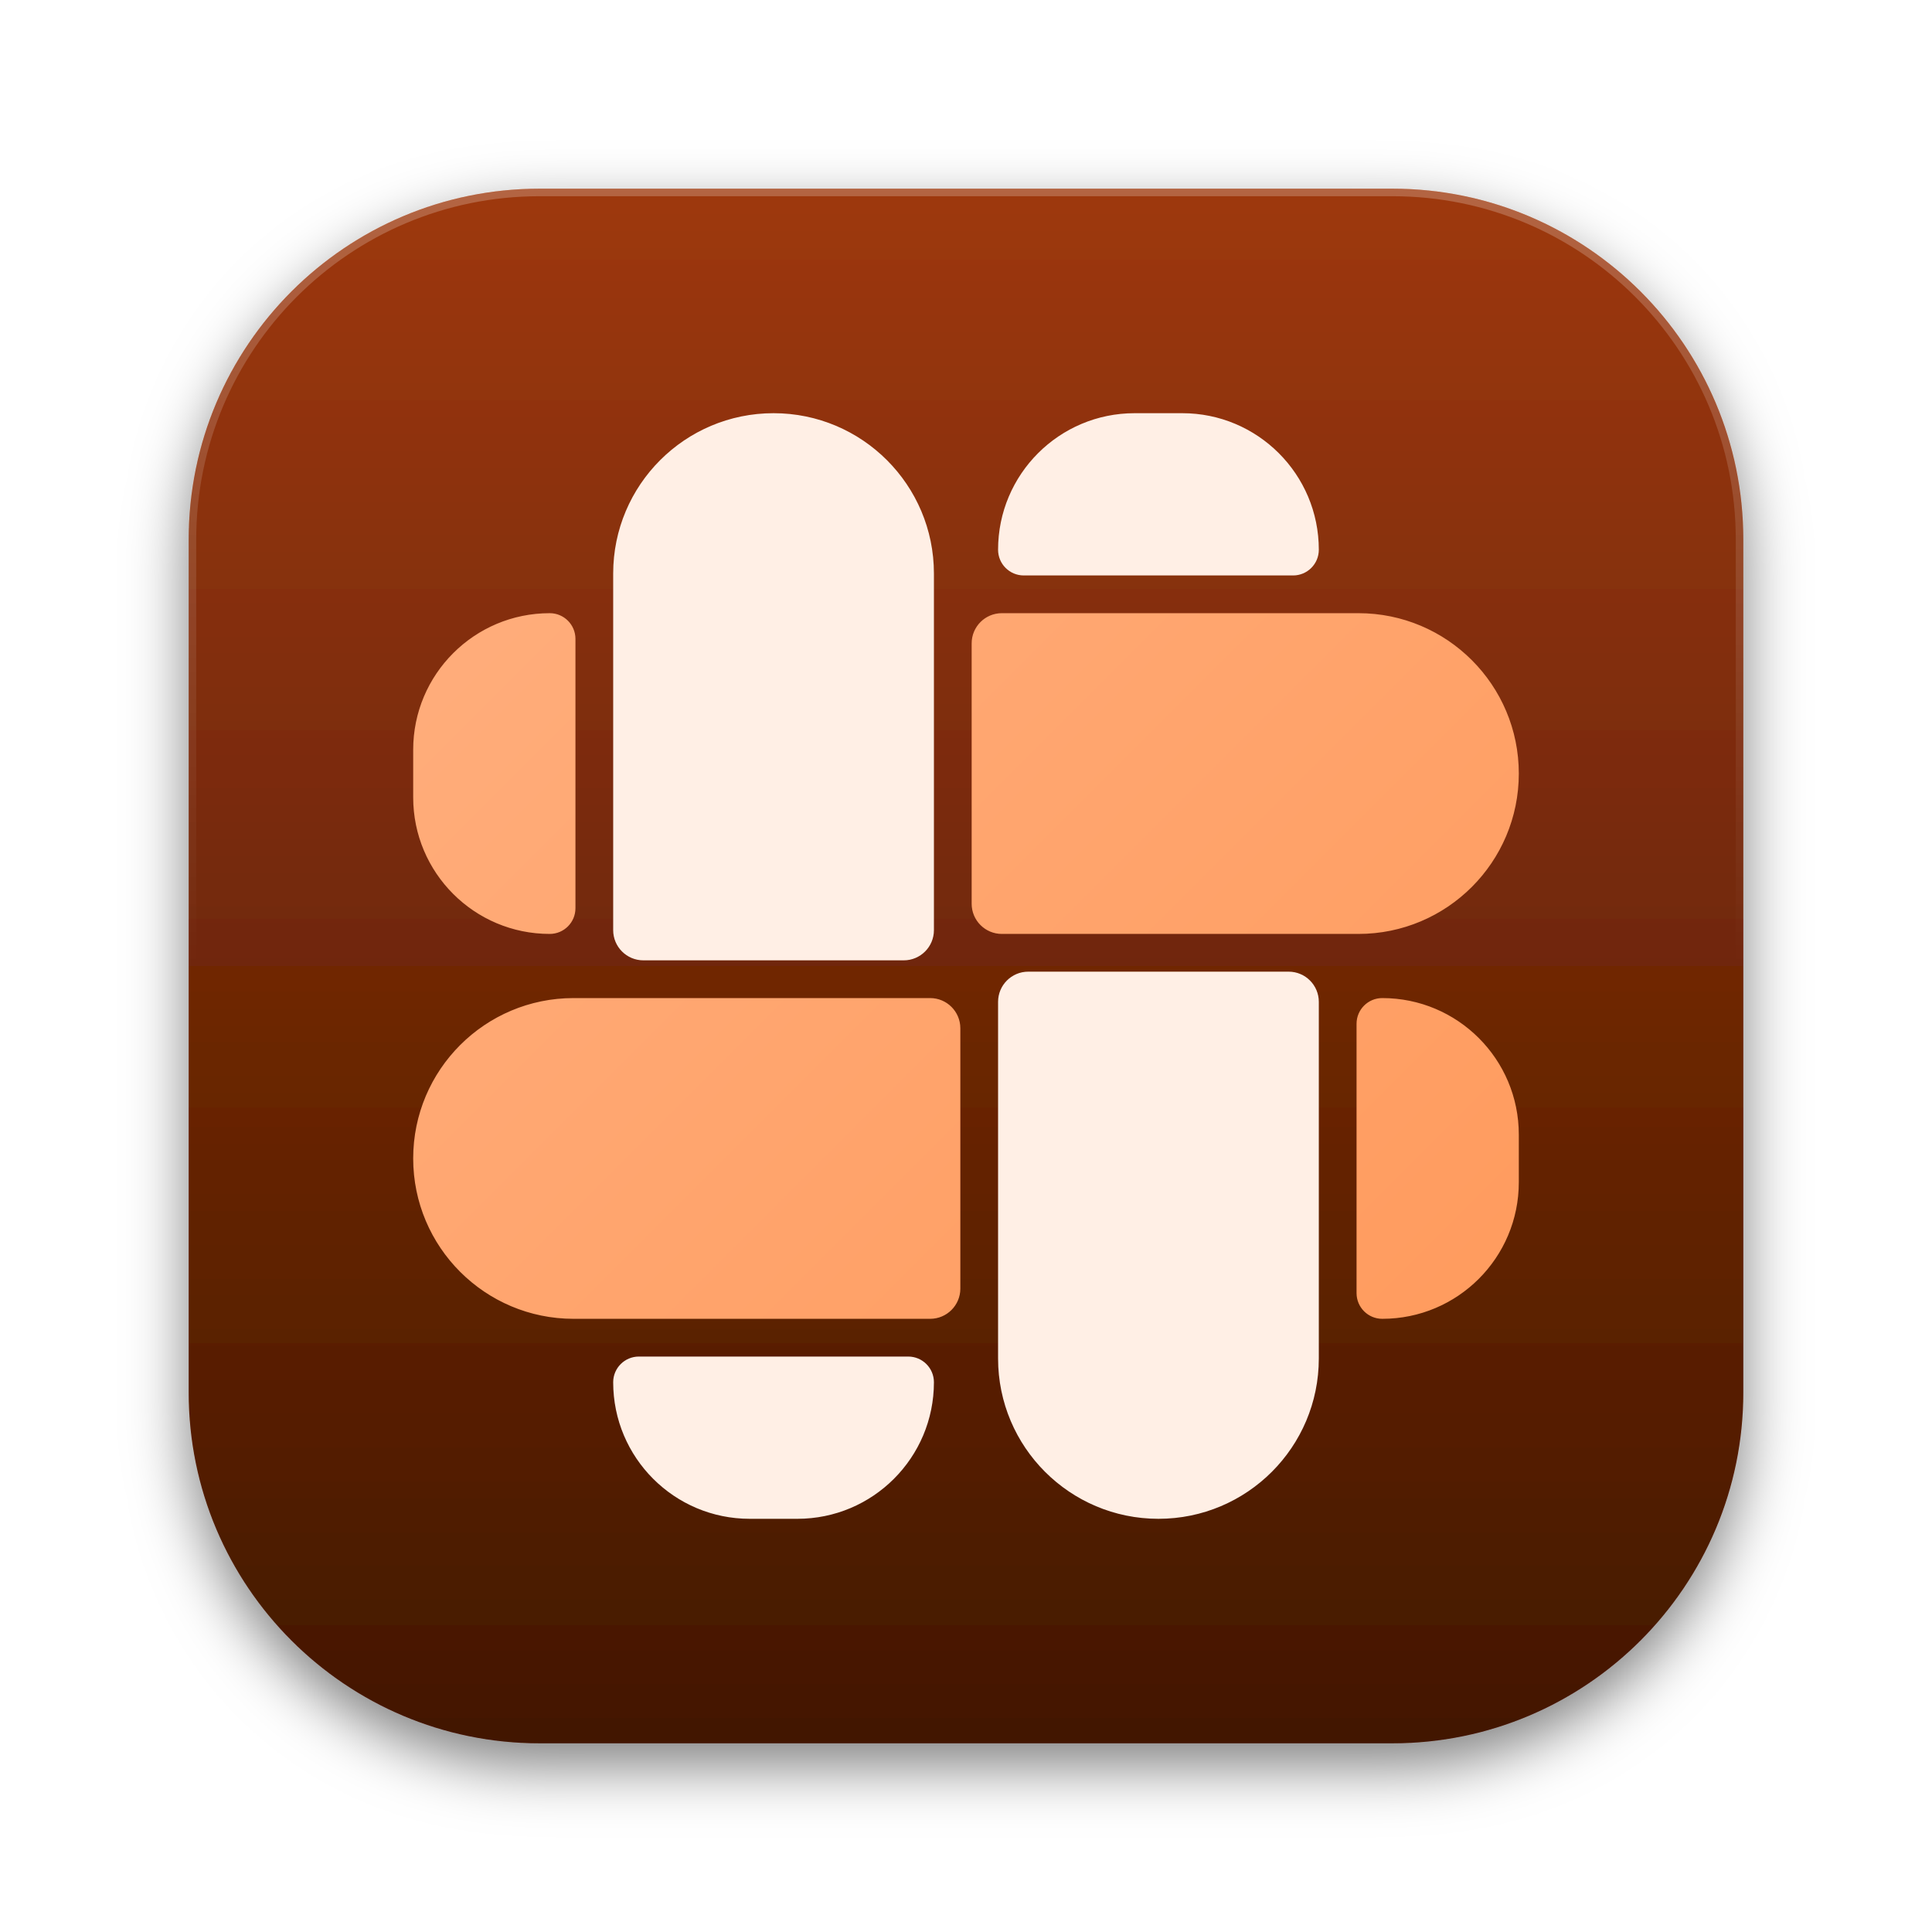
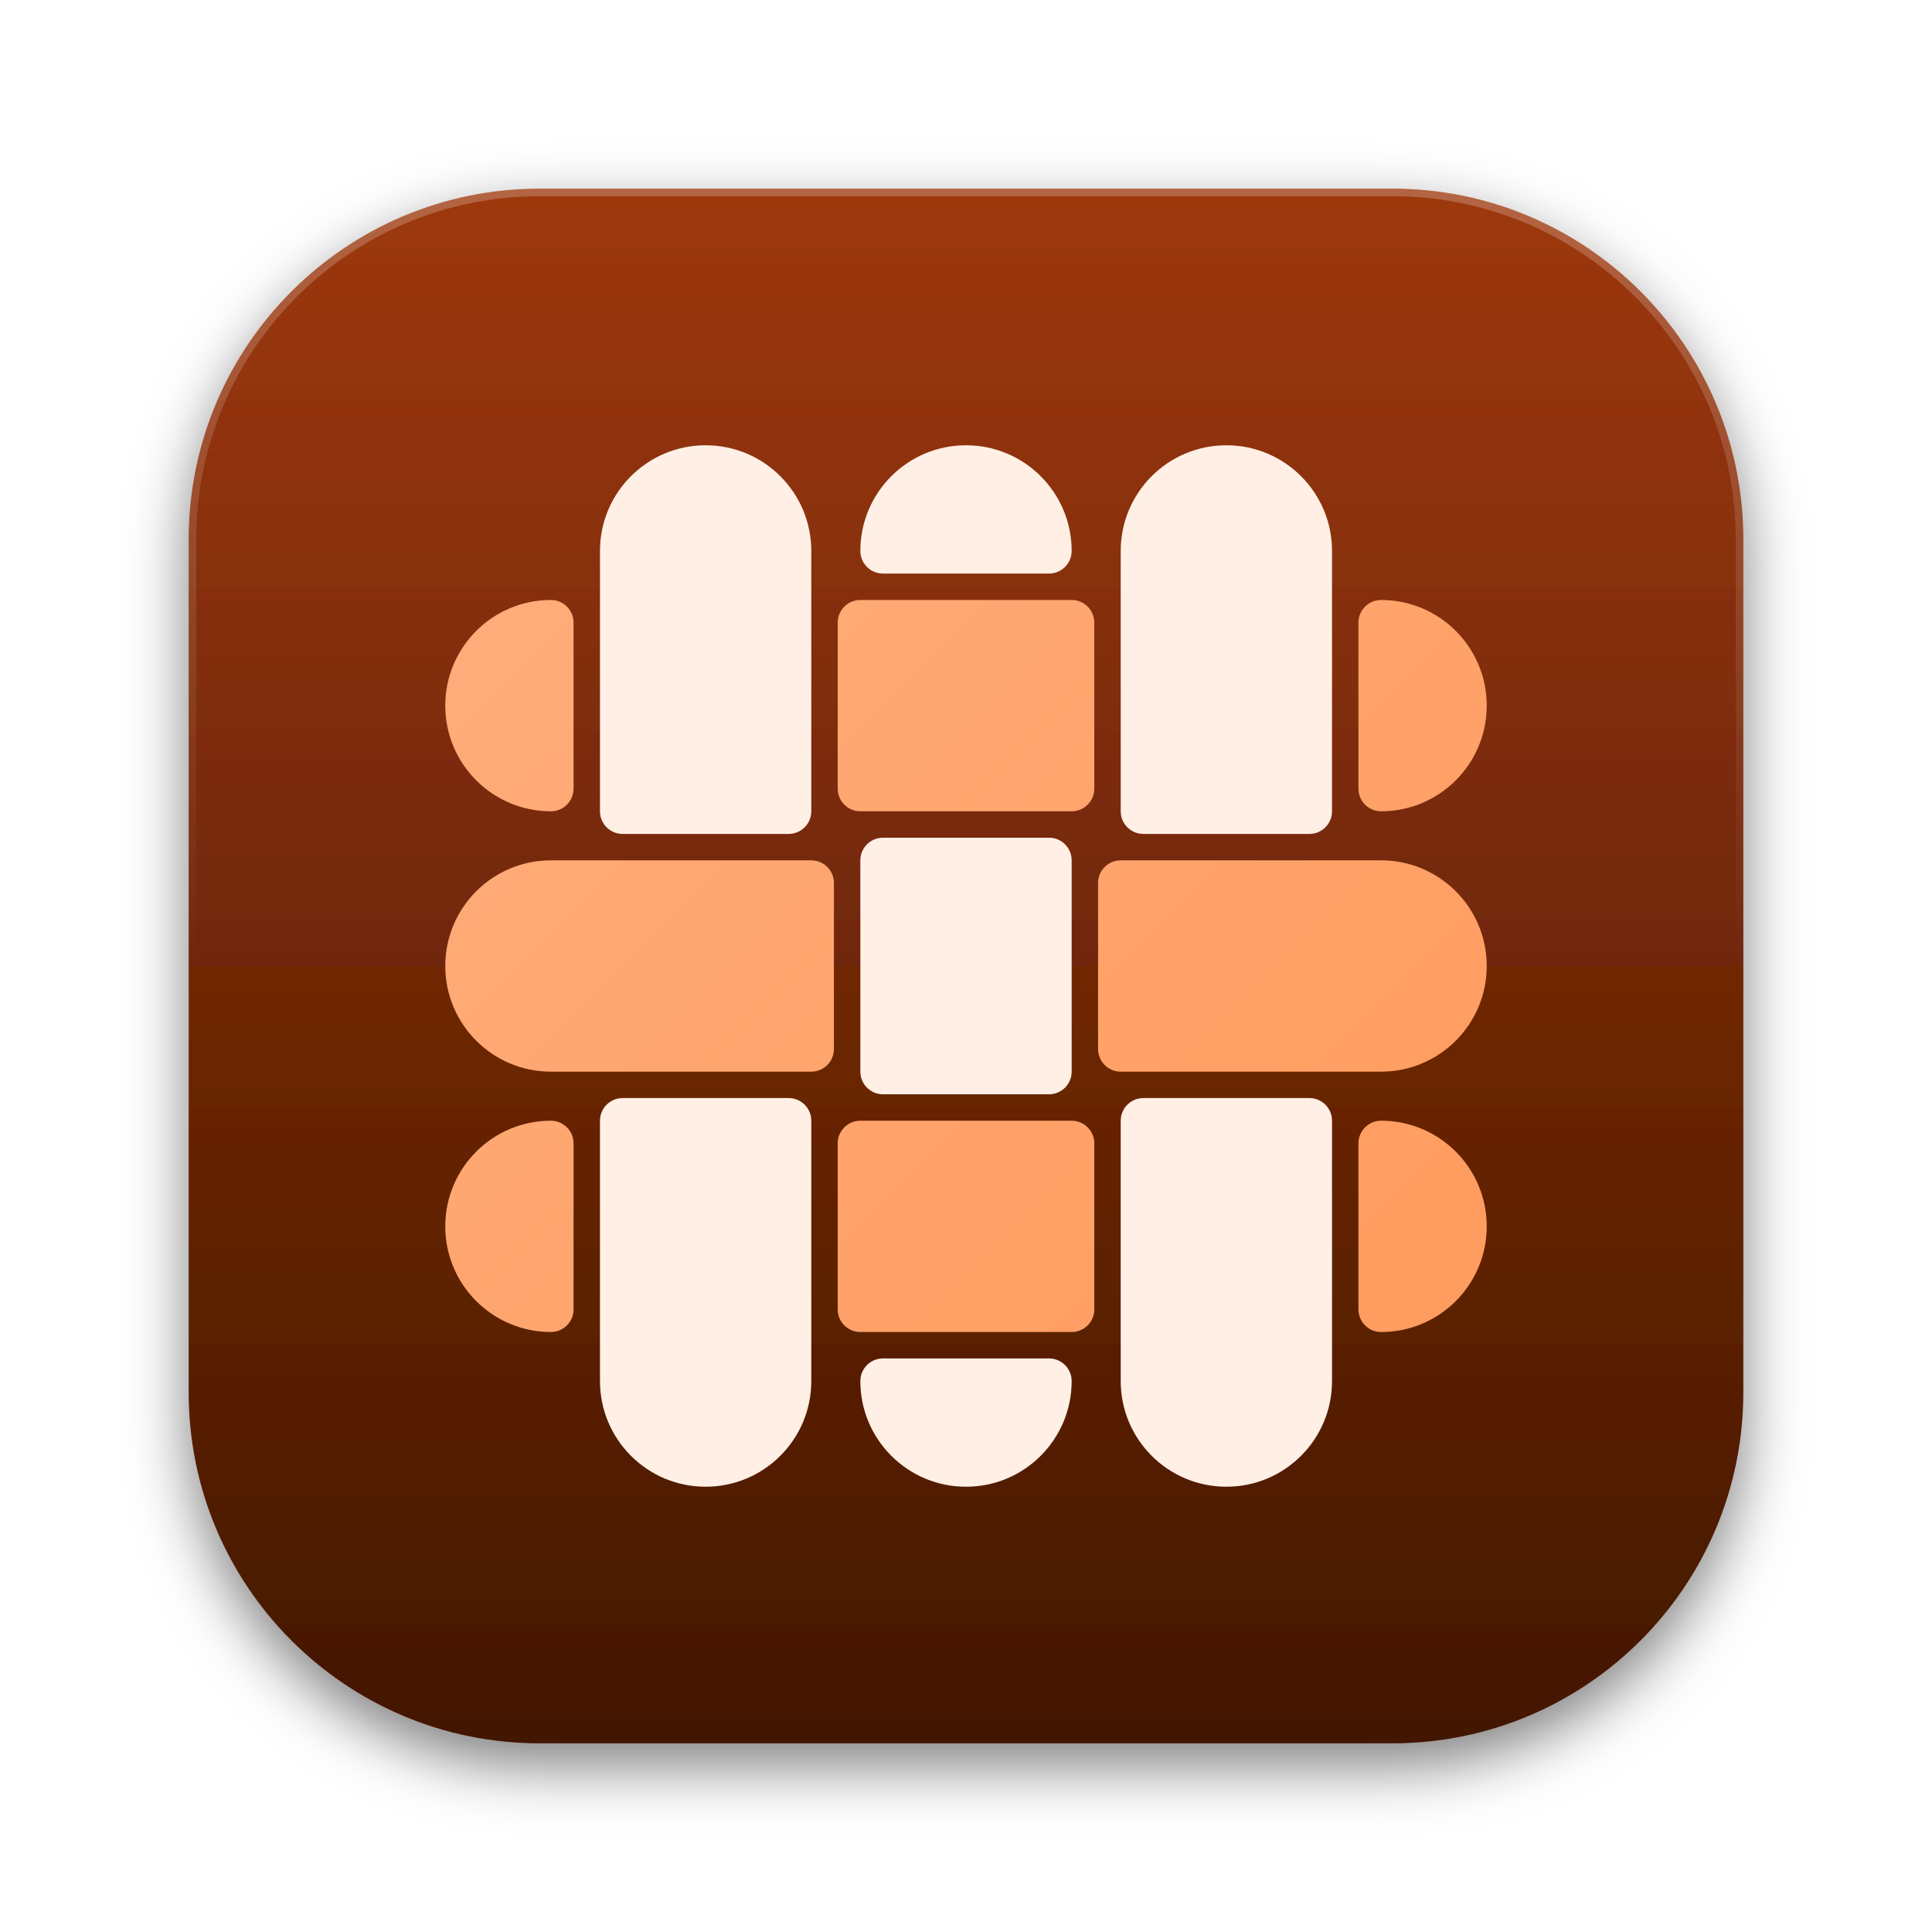
<svg xmlns="http://www.w3.org/2000/svg" width="1024" height="1024" viewBox="0 0 1024 1024">
  <defs>
    <linearGradient id="s0tintb" x1="0" y1="100" x2="0" y2="924" gradientUnits="userSpaceOnUse">
      <stop offset="0" stop-color="#9e3809" stop-opacity="1" />
      <stop offset="1" stop-color="#421704" stop-opacity="1" />
    </linearGradient>
    <linearGradient id="s0tintt" x1="250" y1="250" x2="774" y2="774" gradientUnits="userSpaceOnUse">
      <stop offset="0" stop-color="#ffae7d" />
      <stop offset="1" stop-color="#FF9A5C" />
    </linearGradient>
    <linearGradient id="s0tintr" x1="0" y1="0" x2="0" y2="1">
      <stop offset="0" stop-color="#fff" stop-opacity="0.22" />
      <stop offset="0.5" stop-color="#fff" stop-opacity="0" />
    </linearGradient>
    <filter id="s0tintsh" x="-20%" y="-20%" width="140%" height="140%">
      <feDropShadow dx="0" dy="12" stdDeviation="16" flood-color="#000" flood-opacity="0.5" />
    </filter>
  </defs>
  <rect x="100" y="100" width="824" height="824" rx="186" fill="url(#s0tintb)" filter="url(#s0tintsh)" />
  <rect x="102" y="102" width="820" height="820" rx="184" fill="none" stroke="url(#s0tintr)" stroke-width="4" />
-   <path d="M410.0 219.0H410.0A85.0 85.0 0 0 1 495.0 304.0V493.0A16 16 0 0 1 479.0 509.0H341.0A16 16 0 0 1 325.0 493.0V304.0A85.0 85.0 0 0 1 410.0 219.0ZM338.624 719.0H481.376A13.624 13.624 0 0 1 495.0 732.624V732.624A72.376 72.376 0 0 1 422.624 805.0H397.376A72.376 72.376 0 0 1 325.0 732.624V732.624A13.624 13.624 0 0 1 338.624 719.0ZM601.376 219.0H626.624A72.376 72.376 0 0 1 699.0 291.376V291.376A13.624 13.624 0 0 1 685.376 305.0H542.624A13.624 13.624 0 0 1 529.0 291.376V291.376A72.376 72.376 0 0 1 601.376 219.0ZM545.0 515.0H683.0A16 16 0 0 1 699.0 531.0V720.0A85.0 85.0 0 0 1 614.0 805.0H614.0A85.0 85.0 0 0 1 529.0 720.0V531.0A16 16 0 0 1 545.0 515.0Z" fill="#ffefe5" />
-   <path d="M291.376 325.0H291.376A13.624 13.624 0 0 1 305.0 338.624V481.376A13.624 13.624 0 0 1 291.376 495.0H291.376A72.376 72.376 0 0 1 219.0 422.624V397.376A72.376 72.376 0 0 1 291.376 325.0ZM531.0 325.0H720.0A85.0 85.0 0 0 1 805.0 410.0V410.0A85.0 85.0 0 0 1 720.0 495.0H531.0A16 16 0 0 1 515.0 479.0V341.0A16 16 0 0 1 531.0 325.0ZM304.0 529.0H493.0A16 16 0 0 1 509.0 545.0V683.0A16 16 0 0 1 493.0 699.0H304.0A85.0 85.0 0 0 1 219.0 614.0V614.0A85.0 85.0 0 0 1 304.0 529.0ZM732.624 529.0H732.624A72.376 72.376 0 0 1 805.0 601.376V626.624A72.376 72.376 0 0 1 732.624 699.0H732.624A13.624 13.624 0 0 1 719.0 685.376V542.624A13.624 13.624 0 0 1 732.624 529.0Z" fill="url(#s0tintt)" />
+   <path d="M374.0 236.0H374.0A56.0 56.0 0 0 1 430.0 292.0V430.0A12 12 0 0 1 418.0 442.0H330.0A12 12 0 0 1 318.0 430.0V292.0A56.0 56.0 0 0 1 374.0 236.0ZM330.0 582.0H418.0A12 12 0 0 1 430.0 594.0V732.0A56.0 56.0 0 0 1 374.0 788.0H374.0A56.0 56.0 0 0 1 318.0 732.0V594.0A12 12 0 0 1 330.0 582.0ZM512.0 236.0H512.0A56.0 56.0 0 0 1 568.0 292.0V292.0A12 12 0 0 1 556.0 304.0H468.0A12 12 0 0 1 456.0 292.0V292.0A56.0 56.0 0 0 1 512.0 236.0ZM468.0 444.0H556.0A12 12 0 0 1 568.0 456.0V568.0A12 12 0 0 1 556.0 580.0H468.0A12 12 0 0 1 456.0 568.0V456.0A12 12 0 0 1 468.0 444.0ZM468.0 720.0H556.0A12 12 0 0 1 568.0 732.0V732.0A56.0 56.0 0 0 1 512.0 788.0H512.0A56.0 56.0 0 0 1 456.0 732.0V732.0A12 12 0 0 1 468.0 720.0ZM650.0 236.0H650.0A56.0 56.0 0 0 1 706.0 292.0V430.0A12 12 0 0 1 694.0 442.0H606.0A12 12 0 0 1 594.0 430.0V292.0A56.0 56.0 0 0 1 650.0 236.0ZM606.0 582.0H694.0A12 12 0 0 1 706.0 594.0V732.0A56.0 56.0 0 0 1 650.0 788.0H650.0A56.0 56.0 0 0 1 594.0 732.0V594.0A12 12 0 0 1 606.0 582.0Z" fill="#ffefe5" />
+   <path d="M292.0 318.0H292.0A12 12 0 0 1 304.0 330.0V418.0A12 12 0 0 1 292.0 430.0H292.0A56.0 56.0 0 0 1 236.0 374.0V374.0A56.0 56.0 0 0 1 292.0 318.0ZM456.0 318.0H568.0A12 12 0 0 1 580.0 330.0V418.0A12 12 0 0 1 568.0 430.0H456.0A12 12 0 0 1 444.0 418.0V330.0A12 12 0 0 1 456.0 318.0ZM732.0 318.0H732.0A56.0 56.0 0 0 1 788.0 374.0V374.0A56.0 56.0 0 0 1 732.0 430.0H732.0A12 12 0 0 1 720.0 418.0V330.0A12 12 0 0 1 732.0 318.0ZM292.0 456.0H430.0A12 12 0 0 1 442.0 468.0V556.0A12 12 0 0 1 430.0 568.0H292.0A56.0 56.0 0 0 1 236.0 512.0V512.0A56.0 56.0 0 0 1 292.0 456.0ZM594.0 456.0H732.0A56.0 56.0 0 0 1 788.0 512.0V512.0A56.0 56.0 0 0 1 732.0 568.0H594.0A12 12 0 0 1 582.0 556.0V468.0A12 12 0 0 1 594.0 456.0ZM292.0 594.0H292.0A12 12 0 0 1 304.0 606.0V694.0A12 12 0 0 1 292.0 706.0H292.0A56.0 56.0 0 0 1 236.0 650.0V650.0A56.0 56.0 0 0 1 292.0 594.0ZM456.0 594.0H568.0A12 12 0 0 1 580.0 606.0V694.0A12 12 0 0 1 568.0 706.0H456.0A12 12 0 0 1 444.0 694.0V606.0A12 12 0 0 1 456.0 594.0ZM732.0 594.0H732.0A56.0 56.0 0 0 1 788.0 650.0V650.0A56.0 56.0 0 0 1 732.0 706.0H732.0A12 12 0 0 1 720.0 694.0V606.0A12 12 0 0 1 732.0 594.0Z" fill="url(#s0tintt)" />
</svg>
